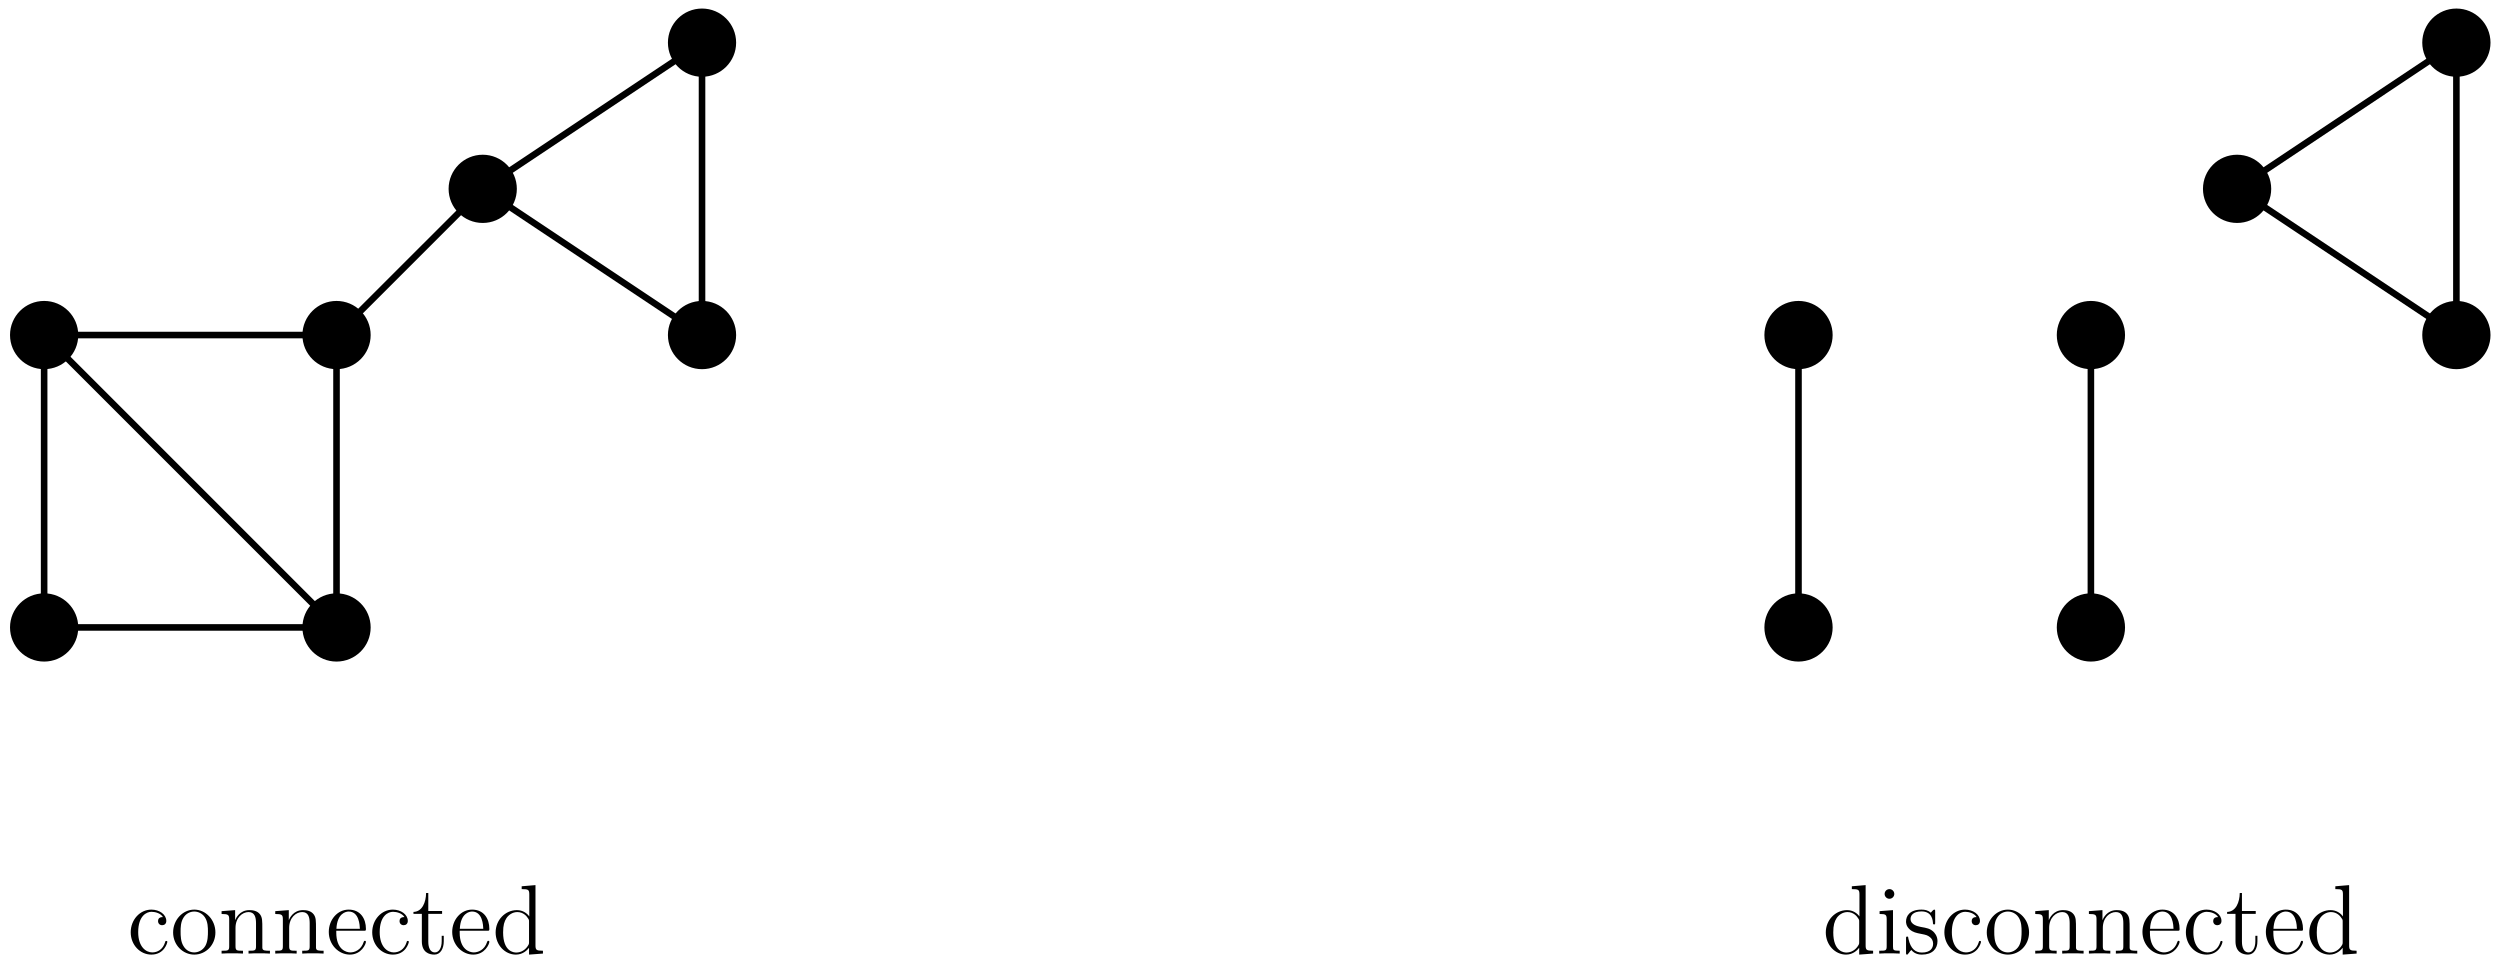
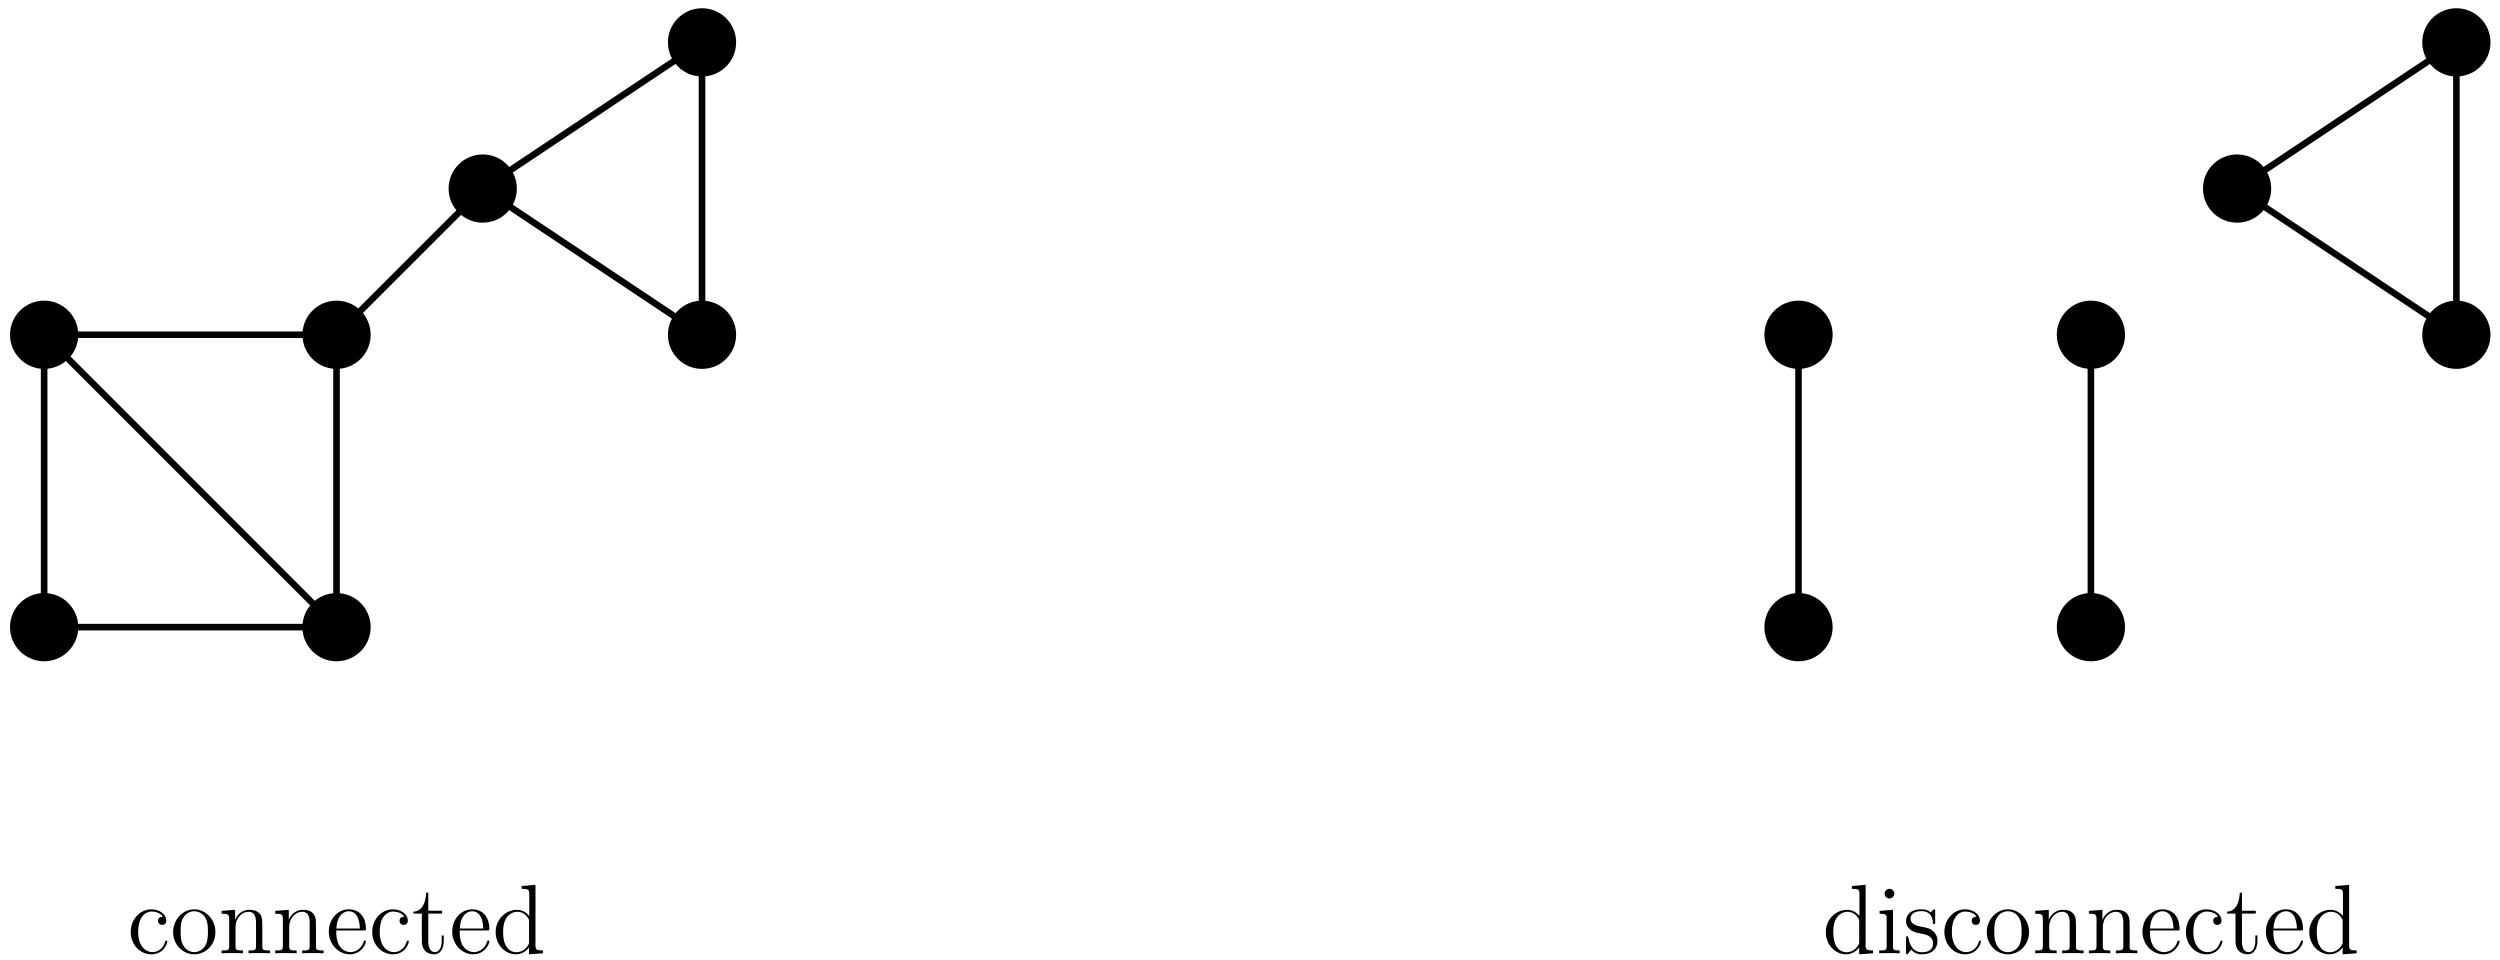
- <svg xmlns="http://www.w3.org/2000/svg" xmlns:xlink="http://www.w3.org/1999/xlink" width="302.96pt" height="116.171pt" viewBox="0 0 302.96 116.171" version="1.1">
+ <svg xmlns="http://www.w3.org/2000/svg" xmlns:xlink="http://www.w3.org/1999/xlink" width="302.96" height="116.24" viewBox="0 0 302.96 116.24">
  <defs>
    <g>
-       <symbol overflow="visible" id="glyph0-0">
-         <path style="stroke:none;" d="" />
-       </symbol>
-       <symbol overflow="visible" id="glyph0-1">
-         <path style="stroke:none;" d="M 4.859 -1.422 C 4.859 -1.531 4.766 -1.531 4.734 -1.531 C 4.625 -1.531 4.609 -1.5 4.578 -1.344 C 4.312 -0.5 3.672 -0.141 3.031 -0.141 C 2.297 -0.141 1.328 -0.781 1.328 -2.594 C 1.328 -4.578 2.344 -5.062 2.938 -5.062 C 3.391 -5.062 4.047 -4.891 4.328 -4.422 C 4.188 -4.422 3.734 -4.422 3.734 -3.938 C 3.734 -3.641 3.938 -3.438 4.234 -3.438 C 4.5 -3.438 4.734 -3.609 4.734 -3.953 C 4.734 -4.75 3.891 -5.328 2.922 -5.328 C 1.531 -5.328 0.422 -4.094 0.422 -2.578 C 0.422 -1.047 1.562 0.125 2.922 0.125 C 4.5 0.125 4.859 -1.312 4.859 -1.422 Z M 4.859 -1.422 " />
-       </symbol>
-       <symbol overflow="visible" id="glyph0-2">
-         <path style="stroke:none;" d="M 5.484 -2.562 C 5.484 -4.094 4.312 -5.328 2.922 -5.328 C 1.5 -5.328 0.359 -4.062 0.359 -2.562 C 0.359 -1.031 1.547 0.125 2.922 0.125 C 4.328 0.125 5.484 -1.047 5.484 -2.562 Z M 4.578 -2.672 C 4.578 -2.25 4.578 -1.5 4.266 -0.938 C 3.938 -0.375 3.375 -0.141 2.922 -0.141 C 2.484 -0.141 1.953 -0.328 1.609 -0.922 C 1.281 -1.453 1.266 -2.156 1.266 -2.672 C 1.266 -3.125 1.266 -3.844 1.641 -4.391 C 1.969 -4.906 2.5 -5.094 2.922 -5.094 C 3.375 -5.094 3.891 -4.875 4.203 -4.406 C 4.578 -3.859 4.578 -3.109 4.578 -2.672 Z M 4.578 -2.672 " />
-       </symbol>
-       <symbol overflow="visible" id="glyph0-3">
-         <path style="stroke:none;" d="M 6.234 0 L 6.234 -0.344 C 5.625 -0.344 5.328 -0.344 5.312 -0.703 L 5.312 -2.906 C 5.312 -4.016 5.312 -4.344 5.047 -4.734 C 4.703 -5.203 4.141 -5.266 3.734 -5.266 C 2.562 -5.266 2.109 -4.281 2.016 -4.047 L 2.016 -5.266 L 0.375 -5.141 L 0.375 -4.797 C 1.188 -4.797 1.297 -4.703 1.297 -4.125 L 1.297 -0.891 C 1.297 -0.344 1.156 -0.344 0.375 -0.344 L 0.375 0 C 0.688 -0.031 1.344 -0.031 1.672 -0.031 C 2.016 -0.031 2.672 -0.031 2.969 0 L 2.969 -0.344 C 2.219 -0.344 2.062 -0.344 2.062 -0.891 L 2.062 -3.109 C 2.062 -4.359 2.891 -5.031 3.641 -5.031 C 4.375 -5.031 4.547 -4.422 4.547 -3.688 L 4.547 -0.891 C 4.547 -0.344 4.406 -0.344 3.641 -0.344 L 3.641 0 C 3.938 -0.031 4.594 -0.031 4.922 -0.031 C 5.266 -0.031 5.922 -0.031 6.234 0 Z M 6.234 0 " />
-       </symbol>
-       <symbol overflow="visible" id="glyph0-4">
-         <path style="stroke:none;" d="M 4.859 -1.422 C 4.859 -1.5 4.812 -1.547 4.734 -1.547 C 4.641 -1.547 4.609 -1.484 4.594 -1.422 C 4.281 -0.422 3.484 -0.141 2.969 -0.141 C 2.469 -0.141 1.266 -0.484 1.266 -2.547 L 1.266 -2.766 L 4.578 -2.766 C 4.844 -2.766 4.859 -2.766 4.859 -3 C 4.859 -4.203 4.219 -5.328 2.766 -5.328 C 1.406 -5.328 0.359 -4.094 0.359 -2.625 C 0.359 -1.047 1.578 0.125 2.906 0.125 C 4.328 0.125 4.859 -1.172 4.859 -1.422 Z M 4.125 -3 L 1.281 -3 C 1.375 -4.875 2.422 -5.094 2.766 -5.094 C 4.047 -5.094 4.109 -3.406 4.125 -3 Z M 4.125 -3 " />
-       </symbol>
-       <symbol overflow="visible" id="glyph0-5">
-         <path style="stroke:none;" d="M 3.891 -1.484 L 3.891 -2.156 L 3.641 -2.156 L 3.641 -1.5 C 3.641 -0.641 3.281 -0.141 2.828 -0.141 C 2.016 -0.141 2.016 -1.25 2.016 -1.453 L 2.016 -4.812 L 3.688 -4.812 L 3.688 -5.156 L 2.016 -5.156 L 2.016 -7.344 L 1.75 -7.344 C 1.734 -6.234 1.297 -5.078 0.219 -5.047 L 0.219 -4.812 L 1.234 -4.812 L 1.234 -1.484 C 1.234 -0.156 2.109 0.125 2.75 0.125 C 3.5 0.125 3.891 -0.625 3.891 -1.484 Z M 3.891 -1.484 " />
-       </symbol>
-       <symbol overflow="visible" id="glyph0-6">
-         <path style="stroke:none;" d="M 6.156 0 L 6.156 -0.344 C 5.344 -0.344 5.25 -0.438 5.25 -1.016 L 5.25 -8.297 L 3.578 -8.156 L 3.578 -7.812 C 4.406 -7.812 4.5 -7.734 4.5 -7.141 L 4.5 -4.5 C 4.25 -4.859 3.734 -5.266 3 -5.266 C 1.609 -5.266 0.422 -4.094 0.422 -2.562 C 0.422 -1.047 1.547 0.125 2.875 0.125 C 3.781 0.125 4.297 -0.484 4.469 -0.703 L 4.469 0.125 Z M 4.469 -1.406 C 4.469 -1.188 4.469 -1.141 4.297 -0.891 C 4.016 -0.469 3.531 -0.125 2.922 -0.125 C 2.625 -0.125 1.328 -0.234 1.328 -2.562 C 1.328 -3.422 1.469 -3.891 1.734 -4.297 C 1.969 -4.656 2.453 -5.031 3.047 -5.031 C 3.797 -5.031 4.203 -4.5 4.328 -4.297 C 4.469 -4.094 4.469 -4.078 4.469 -3.859 Z M 4.469 -1.406 " />
-       </symbol>
-       <symbol overflow="visible" id="glyph0-7">
-         <path style="stroke:none;" d="M 2.875 0 L 2.875 -0.344 C 2.109 -0.344 2.062 -0.406 2.062 -0.875 L 2.062 -5.266 L 0.438 -5.141 L 0.438 -4.797 C 1.188 -4.797 1.297 -4.719 1.297 -4.141 L 1.297 -0.891 C 1.297 -0.344 1.172 -0.344 0.391 -0.344 L 0.391 0 C 0.734 -0.031 1.297 -0.031 1.656 -0.031 C 1.781 -0.031 2.469 -0.031 2.875 0 Z M 2.219 -7.219 C 2.219 -7.578 1.922 -7.812 1.641 -7.812 C 1.297 -7.812 1.047 -7.547 1.047 -7.219 C 1.047 -6.906 1.312 -6.641 1.625 -6.641 C 1.984 -6.641 2.219 -6.938 2.219 -7.219 Z M 2.219 -7.219 " />
-       </symbol>
-       <symbol overflow="visible" id="glyph0-8">
-         <path style="stroke:none;" d="M 4.203 -1.516 C 4.203 -2.156 3.812 -2.547 3.703 -2.656 C 3.281 -3.031 2.953 -3.094 2.156 -3.234 C 1.812 -3.312 0.938 -3.484 0.938 -4.203 C 0.938 -4.562 1.188 -5.109 2.266 -5.109 C 3.562 -5.109 3.641 -4 3.656 -3.641 C 3.672 -3.531 3.75 -3.531 3.797 -3.531 C 3.922 -3.531 3.922 -3.594 3.922 -3.812 L 3.922 -5.062 C 3.922 -5.266 3.922 -5.328 3.797 -5.328 C 3.703 -5.328 3.484 -5.062 3.391 -4.953 C 3.031 -5.266 2.656 -5.328 2.266 -5.328 C 0.828 -5.328 0.391 -4.547 0.391 -3.891 C 0.391 -3.75 0.391 -3.328 0.844 -2.922 C 1.234 -2.578 1.641 -2.5 2.188 -2.391 C 2.844 -2.266 3 -2.219 3.297 -1.984 C 3.516 -1.812 3.672 -1.547 3.672 -1.203 C 3.672 -0.688 3.375 -0.125 2.312 -0.125 C 1.531 -0.125 0.953 -0.578 0.688 -1.766 C 0.641 -1.984 0.641 -2.016 0.641 -2.016 C 0.609 -2.062 0.562 -2.062 0.531 -2.062 C 0.391 -2.062 0.391 -2 0.391 -1.781 L 0.391 -0.156 C 0.391 0.062 0.391 0.125 0.516 0.125 C 0.578 0.125 0.578 0.109 0.781 -0.141 C 0.844 -0.234 0.844 -0.25 1.031 -0.438 C 1.484 0.125 2.125 0.125 2.328 0.125 C 3.578 0.125 4.203 -0.578 4.203 -1.516 Z M 4.203 -1.516 " />
-       </symbol>
+       <g id="glyph-0-0">
+         <path d="M 4.859 -1.422 C 4.859 -1.531 4.766 -1.531 4.734 -1.531 C 4.625 -1.531 4.609 -1.5 4.578 -1.344 C 4.312 -0.5 3.672 -0.141 3.031 -0.141 C 2.297 -0.141 1.328 -0.781 1.328 -2.594 C 1.328 -4.578 2.344 -5.062 2.938 -5.062 C 3.391 -5.062 4.047 -4.891 4.328 -4.422 C 4.188 -4.422 3.734 -4.422 3.734 -3.938 C 3.734 -3.641 3.938 -3.438 4.234 -3.438 C 4.5 -3.438 4.734 -3.609 4.734 -3.953 C 4.734 -4.75 3.891 -5.328 2.922 -5.328 C 1.531 -5.328 0.422 -4.094 0.422 -2.578 C 0.422 -1.047 1.562 0.125 2.922 0.125 C 4.5 0.125 4.859 -1.312 4.859 -1.422 Z M 4.859 -1.422 " />
+       </g>
+       <g id="glyph-0-1">
+         <path d="M 5.484 -2.562 C 5.484 -4.094 4.312 -5.328 2.922 -5.328 C 1.5 -5.328 0.359 -4.062 0.359 -2.562 C 0.359 -1.031 1.547 0.125 2.922 0.125 C 4.328 0.125 5.484 -1.047 5.484 -2.562 Z M 4.578 -2.672 C 4.578 -2.25 4.578 -1.5 4.266 -0.938 C 3.938 -0.375 3.375 -0.141 2.922 -0.141 C 2.484 -0.141 1.953 -0.328 1.609 -0.922 C 1.281 -1.453 1.266 -2.156 1.266 -2.672 C 1.266 -3.125 1.266 -3.844 1.641 -4.391 C 1.969 -4.906 2.5 -5.094 2.922 -5.094 C 3.375 -5.094 3.891 -4.875 4.203 -4.406 C 4.578 -3.859 4.578 -3.109 4.578 -2.672 Z M 4.578 -2.672 " />
+       </g>
+       <g id="glyph-0-2">
+         <path d="M 6.234 0 L 6.234 -0.344 C 5.625 -0.344 5.328 -0.344 5.312 -0.703 L 5.312 -2.906 C 5.312 -4.016 5.312 -4.344 5.047 -4.734 C 4.703 -5.203 4.141 -5.266 3.734 -5.266 C 2.562 -5.266 2.109 -4.281 2.016 -4.047 L 2.016 -5.266 L 0.375 -5.141 L 0.375 -4.797 C 1.188 -4.797 1.297 -4.703 1.297 -4.125 L 1.297 -0.891 C 1.297 -0.344 1.156 -0.344 0.375 -0.344 L 0.375 0 C 0.688 -0.031 1.344 -0.031 1.672 -0.031 C 2.016 -0.031 2.672 -0.031 2.969 0 L 2.969 -0.344 C 2.219 -0.344 2.062 -0.344 2.062 -0.891 L 2.062 -3.109 C 2.062 -4.359 2.891 -5.031 3.641 -5.031 C 4.375 -5.031 4.547 -4.422 4.547 -3.688 L 4.547 -0.891 C 4.547 -0.344 4.406 -0.344 3.641 -0.344 L 3.641 0 C 3.938 -0.031 4.594 -0.031 4.922 -0.031 C 5.266 -0.031 5.922 -0.031 6.234 0 Z M 6.234 0 " />
+       </g>
+       <g id="glyph-0-3">
+         <path d="M 4.859 -1.422 C 4.859 -1.5 4.812 -1.547 4.734 -1.547 C 4.641 -1.547 4.609 -1.484 4.594 -1.422 C 4.281 -0.422 3.484 -0.141 2.969 -0.141 C 2.469 -0.141 1.266 -0.484 1.266 -2.547 L 1.266 -2.766 L 4.578 -2.766 C 4.844 -2.766 4.859 -2.766 4.859 -3 C 4.859 -4.203 4.219 -5.328 2.766 -5.328 C 1.406 -5.328 0.359 -4.094 0.359 -2.625 C 0.359 -1.047 1.578 0.125 2.906 0.125 C 4.328 0.125 4.859 -1.172 4.859 -1.422 Z M 4.125 -3 L 1.281 -3 C 1.375 -4.875 2.422 -5.094 2.766 -5.094 C 4.047 -5.094 4.109 -3.406 4.125 -3 Z M 4.125 -3 " />
+       </g>
+       <g id="glyph-0-4">
+         <path d="M 3.891 -1.484 L 3.891 -2.156 L 3.641 -2.156 L 3.641 -1.5 C 3.641 -0.641 3.281 -0.141 2.828 -0.141 C 2.016 -0.141 2.016 -1.25 2.016 -1.453 L 2.016 -4.812 L 3.688 -4.812 L 3.688 -5.156 L 2.016 -5.156 L 2.016 -7.344 L 1.75 -7.344 C 1.734 -6.234 1.297 -5.078 0.219 -5.047 L 0.219 -4.812 L 1.234 -4.812 L 1.234 -1.484 C 1.234 -0.156 2.109 0.125 2.75 0.125 C 3.5 0.125 3.891 -0.625 3.891 -1.484 Z M 3.891 -1.484 " />
+       </g>
+       <g id="glyph-0-5">
+         <path d="M 6.156 0 L 6.156 -0.344 C 5.344 -0.344 5.25 -0.438 5.25 -1.016 L 5.25 -8.297 L 3.578 -8.156 L 3.578 -7.812 C 4.406 -7.812 4.5 -7.734 4.5 -7.141 L 4.5 -4.5 C 4.25 -4.859 3.734 -5.266 3 -5.266 C 1.609 -5.266 0.422 -4.094 0.422 -2.562 C 0.422 -1.047 1.547 0.125 2.875 0.125 C 3.781 0.125 4.297 -0.484 4.469 -0.703 L 4.469 0.125 Z M 4.469 -1.406 C 4.469 -1.188 4.469 -1.141 4.297 -0.891 C 4.016 -0.469 3.531 -0.125 2.922 -0.125 C 2.625 -0.125 1.328 -0.234 1.328 -2.562 C 1.328 -3.422 1.469 -3.891 1.734 -4.297 C 1.969 -4.656 2.453 -5.031 3.047 -5.031 C 3.797 -5.031 4.203 -4.5 4.328 -4.297 C 4.469 -4.094 4.469 -4.078 4.469 -3.859 Z M 4.469 -1.406 " />
+       </g>
+       <g id="glyph-0-6">
+         <path d="M 2.875 0 L 2.875 -0.344 C 2.109 -0.344 2.062 -0.406 2.062 -0.875 L 2.062 -5.266 L 0.438 -5.141 L 0.438 -4.797 C 1.188 -4.797 1.297 -4.719 1.297 -4.141 L 1.297 -0.891 C 1.297 -0.344 1.172 -0.344 0.391 -0.344 L 0.391 0 C 0.734 -0.031 1.297 -0.031 1.656 -0.031 C 1.781 -0.031 2.469 -0.031 2.875 0 Z M 2.219 -7.219 C 2.219 -7.578 1.922 -7.812 1.641 -7.812 C 1.297 -7.812 1.047 -7.547 1.047 -7.219 C 1.047 -6.906 1.312 -6.641 1.625 -6.641 C 1.984 -6.641 2.219 -6.938 2.219 -7.219 Z M 2.219 -7.219 " />
+       </g>
+       <g id="glyph-0-7">
+         <path d="M 4.203 -1.516 C 4.203 -2.156 3.812 -2.547 3.703 -2.656 C 3.281 -3.031 2.953 -3.094 2.156 -3.234 C 1.812 -3.312 0.938 -3.484 0.938 -4.203 C 0.938 -4.562 1.188 -5.109 2.266 -5.109 C 3.562 -5.109 3.641 -4 3.656 -3.641 C 3.672 -3.531 3.75 -3.531 3.797 -3.531 C 3.922 -3.531 3.922 -3.594 3.922 -3.812 L 3.922 -5.062 C 3.922 -5.266 3.922 -5.328 3.797 -5.328 C 3.703 -5.328 3.484 -5.062 3.391 -4.953 C 3.031 -5.266 2.656 -5.328 2.266 -5.328 C 0.828 -5.328 0.391 -4.547 0.391 -3.891 C 0.391 -3.75 0.391 -3.328 0.844 -2.922 C 1.234 -2.578 1.641 -2.5 2.188 -2.391 C 2.844 -2.266 3 -2.219 3.297 -1.984 C 3.516 -1.812 3.672 -1.547 3.672 -1.203 C 3.672 -0.688 3.375 -0.125 2.312 -0.125 C 1.531 -0.125 0.953 -0.578 0.688 -1.766 C 0.641 -1.984 0.641 -2.016 0.641 -2.016 C 0.609 -2.062 0.562 -2.062 0.531 -2.062 C 0.391 -2.062 0.391 -2 0.391 -1.781 L 0.391 -0.156 C 0.391 0.062 0.391 0.125 0.516 0.125 C 0.578 0.125 0.578 0.109 0.781 -0.141 C 0.844 -0.234 0.844 -0.25 1.031 -0.438 C 1.484 0.125 2.125 0.125 2.328 0.125 C 3.578 0.125 4.203 -0.578 4.203 -1.516 Z M 4.203 -1.516 " />
+       </g>
    </g>
-     <clipPath id="clip1">
-       <path d="M 259 0 L 302.961 0 L 302.961 52 L 259 52 Z M 259 0 " />
+     <clipPath id="clip-0">
+       <path clip-rule="nonzero" d="M 259 0 L 302.961 0 L 302.961 52 L 259 52 Z M 259 0 " />
    </clipPath>
-     <clipPath id="clip2">
-       <path d="M 282 0 L 302.961 0 L 302.961 21 L 282 21 Z M 282 0 " />
+     <clipPath id="clip-1">
+       <path clip-rule="nonzero" d="M 282 0 L 302.961 0 L 302.961 21 L 282 21 Z M 282 0 " />
    </clipPath>
-     <clipPath id="clip3">
-       <path d="M 282 25 L 302.961 25 L 302.961 56 L 282 56 Z M 282 25 " />
+     <clipPath id="clip-2">
+       <path clip-rule="nonzero" d="M 282 25 L 302.961 25 L 302.961 56 L 282 56 Z M 282 25 " />
    </clipPath>
  </defs>
-   <g id="surface1">
-     <path style="fill:none;stroke-width:0.797;stroke-linecap:butt;stroke-linejoin:miter;stroke:rgb(0%,0%,0%);stroke-opacity:1;stroke-miterlimit:10;" d="M -0.001 0.001 L 35.432 0.001 L 35.432 35.434 L -0.001 35.434 L -0.001 0.001 " transform="matrix(1,0,0,-1,5.349,76.03589)" />
-     <path style="fill:none;stroke-width:0.797;stroke-linecap:butt;stroke-linejoin:miter;stroke:rgb(0%,0%,0%);stroke-opacity:1;stroke-miterlimit:10;" d="M -0.001 35.434 L 35.432 0.001 " transform="matrix(1,0,0,-1,5.349,76.03589)" />
-     <path style="fill:none;stroke-width:0.797;stroke-linecap:butt;stroke-linejoin:miter;stroke:rgb(0%,0%,0%);stroke-opacity:1;stroke-miterlimit:10;" d="M 35.432 35.434 L 53.151 53.149 " transform="matrix(1,0,0,-1,5.349,76.03589)" />
-     <path style="fill:none;stroke-width:0.797;stroke-linecap:butt;stroke-linejoin:miter;stroke:rgb(0%,0%,0%);stroke-opacity:1;stroke-miterlimit:10;" d="M 53.151 53.149 L 79.725 70.868 L 79.725 35.434 L 53.151 53.149 " transform="matrix(1,0,0,-1,5.349,76.03589)" />
-     <path style="fill-rule:nonzero;fill:rgb(0%,0%,0%);fill-opacity:1;stroke-width:0.797;stroke-linecap:butt;stroke-linejoin:miter;stroke:rgb(0%,0%,0%);stroke-opacity:1;stroke-miterlimit:10;" d="M 3.737 0.001 C 3.737 2.063 2.065 3.735 -0.001 3.735 C -2.064 3.735 -3.736 2.063 -3.736 0.001 C -3.736 -2.062 -2.064 -3.738 -0.001 -3.738 C 2.065 -3.738 3.737 -2.062 3.737 0.001 Z M 3.737 0.001 " transform="matrix(1,0,0,-1,5.349,76.03589)" />
-     <path style="fill-rule:nonzero;fill:rgb(0%,0%,0%);fill-opacity:1;stroke-width:0.797;stroke-linecap:butt;stroke-linejoin:miter;stroke:rgb(0%,0%,0%);stroke-opacity:1;stroke-miterlimit:10;" d="M 39.171 0.001 C 39.171 2.063 37.499 3.735 35.432 3.735 C 33.37 3.735 31.698 2.063 31.698 0.001 C 31.698 -2.062 33.37 -3.738 35.432 -3.738 C 37.499 -3.738 39.171 -2.062 39.171 0.001 Z M 39.171 0.001 " transform="matrix(1,0,0,-1,5.349,76.03589)" />
-     <path style="fill-rule:nonzero;fill:rgb(0%,0%,0%);fill-opacity:1;stroke-width:0.797;stroke-linecap:butt;stroke-linejoin:miter;stroke:rgb(0%,0%,0%);stroke-opacity:1;stroke-miterlimit:10;" d="M 3.737 35.434 C 3.737 37.497 2.065 39.169 -0.001 39.169 C -2.064 39.169 -3.736 37.497 -3.736 35.434 C -3.736 33.372 -2.064 31.696 -0.001 31.696 C 2.065 31.696 3.737 33.372 3.737 35.434 Z M 3.737 35.434 " transform="matrix(1,0,0,-1,5.349,76.03589)" />
-     <path style="fill-rule:nonzero;fill:rgb(0%,0%,0%);fill-opacity:1;stroke-width:0.797;stroke-linecap:butt;stroke-linejoin:miter;stroke:rgb(0%,0%,0%);stroke-opacity:1;stroke-miterlimit:10;" d="M 39.171 35.434 C 39.171 37.497 37.499 39.169 35.432 39.169 C 33.37 39.169 31.698 37.497 31.698 35.434 C 31.698 33.372 33.37 31.696 35.432 31.696 C 37.499 31.696 39.171 33.372 39.171 35.434 Z M 39.171 35.434 " transform="matrix(1,0,0,-1,5.349,76.03589)" />
-     <path style="fill-rule:nonzero;fill:rgb(0%,0%,0%);fill-opacity:1;stroke-width:0.797;stroke-linecap:butt;stroke-linejoin:miter;stroke:rgb(0%,0%,0%);stroke-opacity:1;stroke-miterlimit:10;" d="M 56.885 53.149 C 56.885 55.212 55.214 56.887 53.151 56.887 C 51.089 56.887 49.413 55.212 49.413 53.149 C 49.413 51.087 51.089 49.415 53.151 49.415 C 55.214 49.415 56.885 51.087 56.885 53.149 Z M 56.885 53.149 " transform="matrix(1,0,0,-1,5.349,76.03589)" />
-     <path style="fill-rule:nonzero;fill:rgb(0%,0%,0%);fill-opacity:1;stroke-width:0.797;stroke-linecap:butt;stroke-linejoin:miter;stroke:rgb(0%,0%,0%);stroke-opacity:1;stroke-miterlimit:10;" d="M 83.46 70.868 C 83.46 72.93 81.788 74.602 79.725 74.602 C 77.663 74.602 75.991 72.93 75.991 70.868 C 75.991 68.805 77.663 67.13 79.725 67.13 C 81.788 67.13 83.46 68.805 83.46 70.868 Z M 83.46 70.868 " transform="matrix(1,0,0,-1,5.349,76.03589)" />
-     <path style="fill-rule:nonzero;fill:rgb(0%,0%,0%);fill-opacity:1;stroke-width:0.797;stroke-linecap:butt;stroke-linejoin:miter;stroke:rgb(0%,0%,0%);stroke-opacity:1;stroke-miterlimit:10;" d="M 83.46 35.434 C 83.46 37.497 81.788 39.169 79.725 39.169 C 77.663 39.169 75.991 37.497 75.991 35.434 C 75.991 33.372 77.663 31.696 79.725 31.696 C 81.788 31.696 83.46 33.372 83.46 35.434 Z M 83.46 35.434 " transform="matrix(1,0,0,-1,5.349,76.03589)" />
-     <g style="fill:rgb(0%,0%,0%);fill-opacity:1;">
-       <use xlink:href="#glyph0-1" x="15.419" y="115.558" />
-       <use xlink:href="#glyph0-2" x="20.62" y="115.558" />
-       <use xlink:href="#glyph0-3" x="26.478" y="115.558" />
-       <use xlink:href="#glyph0-3" x="32.981" y="115.558" />
-       <use xlink:href="#glyph0-4" x="39.485" y="115.558" />
-       <use xlink:href="#glyph0-1" x="44.685" y="115.558" />
-       <use xlink:href="#glyph0-5" x="49.886" y="115.558" />
-       <use xlink:href="#glyph0-4" x="54.441" y="115.558" />
-       <use xlink:href="#glyph0-6" x="59.641" y="115.558" />
-     </g>
-     <path style="fill:none;stroke-width:0.797;stroke-linecap:butt;stroke-linejoin:miter;stroke:rgb(0%,0%,0%);stroke-opacity:1;stroke-miterlimit:10;" d="M 248.034 0.001 L 248.034 35.434 " transform="matrix(1,0,0,-1,5.349,76.03589)" />
-     <path style="fill:none;stroke-width:0.797;stroke-linecap:butt;stroke-linejoin:miter;stroke:rgb(0%,0%,0%);stroke-opacity:1;stroke-miterlimit:10;" d="M 212.6 0.001 L 212.6 35.434 " transform="matrix(1,0,0,-1,5.349,76.03589)" />
-     <g clip-path="url(#clip1)" clip-rule="nonzero">
-       <path style="fill:none;stroke-width:0.797;stroke-linecap:butt;stroke-linejoin:miter;stroke:rgb(0%,0%,0%);stroke-opacity:1;stroke-miterlimit:10;" d="M 265.753 53.149 L 292.327 70.868 L 292.327 35.434 L 265.753 53.149 " transform="matrix(1,0,0,-1,5.349,76.03589)" />
-     </g>
-     <path style="fill-rule:nonzero;fill:rgb(0%,0%,0%);fill-opacity:1;stroke-width:0.797;stroke-linecap:butt;stroke-linejoin:miter;stroke:rgb(0%,0%,0%);stroke-opacity:1;stroke-miterlimit:10;" d="M 216.339 0.001 C 216.339 2.063 214.663 3.735 212.6 3.735 C 210.538 3.735 208.866 2.063 208.866 0.001 C 208.866 -2.062 210.538 -3.738 212.6 -3.738 C 214.663 -3.738 216.339 -2.062 216.339 0.001 Z M 216.339 0.001 " transform="matrix(1,0,0,-1,5.349,76.03589)" />
-     <path style="fill-rule:nonzero;fill:rgb(0%,0%,0%);fill-opacity:1;stroke-width:0.797;stroke-linecap:butt;stroke-linejoin:miter;stroke:rgb(0%,0%,0%);stroke-opacity:1;stroke-miterlimit:10;" d="M 251.772 0.001 C 251.772 2.063 250.096 3.735 248.034 3.735 C 245.971 3.735 244.299 2.063 244.299 0.001 C 244.299 -2.062 245.971 -3.738 248.034 -3.738 C 250.096 -3.738 251.772 -2.062 251.772 0.001 Z M 251.772 0.001 " transform="matrix(1,0,0,-1,5.349,76.03589)" />
-     <path style="fill-rule:nonzero;fill:rgb(0%,0%,0%);fill-opacity:1;stroke-width:0.797;stroke-linecap:butt;stroke-linejoin:miter;stroke:rgb(0%,0%,0%);stroke-opacity:1;stroke-miterlimit:10;" d="M 216.339 35.434 C 216.339 37.497 214.663 39.169 212.6 39.169 C 210.538 39.169 208.866 37.497 208.866 35.434 C 208.866 33.372 210.538 31.696 212.6 31.696 C 214.663 31.696 216.339 33.372 216.339 35.434 Z M 216.339 35.434 " transform="matrix(1,0,0,-1,5.349,76.03589)" />
-     <path style="fill-rule:nonzero;fill:rgb(0%,0%,0%);fill-opacity:1;stroke-width:0.797;stroke-linecap:butt;stroke-linejoin:miter;stroke:rgb(0%,0%,0%);stroke-opacity:1;stroke-miterlimit:10;" d="M 251.772 35.434 C 251.772 37.497 250.096 39.169 248.034 39.169 C 245.971 39.169 244.299 37.497 244.299 35.434 C 244.299 33.372 245.971 31.696 248.034 31.696 C 250.096 31.696 251.772 33.372 251.772 35.434 Z M 251.772 35.434 " transform="matrix(1,0,0,-1,5.349,76.03589)" />
-     <path style="fill-rule:nonzero;fill:rgb(0%,0%,0%);fill-opacity:1;stroke-width:0.797;stroke-linecap:butt;stroke-linejoin:miter;stroke:rgb(0%,0%,0%);stroke-opacity:1;stroke-miterlimit:10;" d="M 269.487 53.149 C 269.487 55.212 267.815 56.887 265.753 56.887 C 263.686 56.887 262.014 55.212 262.014 53.149 C 262.014 51.087 263.686 49.415 265.753 49.415 C 267.815 49.415 269.487 51.087 269.487 53.149 Z M 269.487 53.149 " transform="matrix(1,0,0,-1,5.349,76.03589)" />
-     <path style=" stroke:none;fill-rule:nonzero;fill:rgb(0%,0%,0%);fill-opacity:1;" d="M 301.41 5.168 C 301.41 3.105 299.738 1.434 297.676 1.434 C 295.613 1.434 293.938 3.105 293.938 5.168 C 293.938 7.23 295.613 8.906 297.676 8.906 C 299.738 8.906 301.41 7.23 301.41 5.168 Z M 301.41 5.168 " />
-     <g clip-path="url(#clip2)" clip-rule="nonzero">
-       <path style="fill:none;stroke-width:0.797;stroke-linecap:butt;stroke-linejoin:miter;stroke:rgb(0%,0%,0%);stroke-opacity:1;stroke-miterlimit:10;" d="M 296.061 70.868 C 296.061 72.93 294.389 74.602 292.327 74.602 C 290.264 74.602 288.589 72.93 288.589 70.868 C 288.589 68.805 290.264 67.13 292.327 67.13 C 294.389 67.13 296.061 68.805 296.061 70.868 Z M 296.061 70.868 " transform="matrix(1,0,0,-1,5.349,76.03589)" />
-     </g>
-     <path style=" stroke:none;fill-rule:nonzero;fill:rgb(0%,0%,0%);fill-opacity:1;" d="M 301.41 40.602 C 301.41 38.539 299.738 36.867 297.676 36.867 C 295.613 36.867 293.938 38.539 293.938 40.602 C 293.938 42.664 295.613 44.34 297.676 44.34 C 299.738 44.34 301.41 42.664 301.41 40.602 Z M 301.41 40.602 " />
-     <g clip-path="url(#clip3)" clip-rule="nonzero">
-       <path style="fill:none;stroke-width:0.797;stroke-linecap:butt;stroke-linejoin:miter;stroke:rgb(0%,0%,0%);stroke-opacity:1;stroke-miterlimit:10;" d="M 296.061 35.434 C 296.061 37.497 294.389 39.169 292.327 39.169 C 290.264 39.169 288.589 37.497 288.589 35.434 C 288.589 33.372 290.264 31.696 292.327 31.696 C 294.389 31.696 296.061 33.372 296.061 35.434 Z M 296.061 35.434 " transform="matrix(1,0,0,-1,5.349,76.03589)" />
-     </g>
-     <g style="fill:rgb(0%,0%,0%);fill-opacity:1;">
-       <use xlink:href="#glyph0-6" x="220.835" y="115.558" />
-       <use xlink:href="#glyph0-7" x="227.339" y="115.558" />
-       <use xlink:href="#glyph0-8" x="230.59" y="115.558" />
-       <use xlink:href="#glyph0-1" x="235.205" y="115.558" />
-       <use xlink:href="#glyph0-2" x="240.406" y="115.558" />
-       <use xlink:href="#glyph0-3" x="246.264" y="115.558" />
-       <use xlink:href="#glyph0-3" x="252.767" y="115.558" />
-       <use xlink:href="#glyph0-4" x="259.271" y="115.558" />
-       <use xlink:href="#glyph0-1" x="264.471" y="115.558" />
-       <use xlink:href="#glyph0-5" x="269.672" y="115.558" />
-       <use xlink:href="#glyph0-4" x="274.227" y="115.558" />
-       <use xlink:href="#glyph0-6" x="279.427" y="115.558" />
-     </g>
+   <path fill="none" stroke-width="0.797" stroke-linecap="butt" stroke-linejoin="miter" stroke="rgb(0%, 0%, 0%)" stroke-opacity="1" stroke-miterlimit="10" d="M -0.001 0.001 L 35.432 0.001 L 35.432 35.435 L -0.001 35.435 L -0.001 0.001 " transform="matrix(1, 0, 0, -1, 5.349, 76.001)" />
+   <path fill="none" stroke-width="0.797" stroke-linecap="butt" stroke-linejoin="miter" stroke="rgb(0%, 0%, 0%)" stroke-opacity="1" stroke-miterlimit="10" d="M -0.001 35.435 L 35.432 0.001 " transform="matrix(1, 0, 0, -1, 5.349, 76.001)" />
+   <path fill="none" stroke-width="0.797" stroke-linecap="butt" stroke-linejoin="miter" stroke="rgb(0%, 0%, 0%)" stroke-opacity="1" stroke-miterlimit="10" d="M 35.432 35.435 L 53.151 53.149 " transform="matrix(1, 0, 0, -1, 5.349, 76.001)" />
+   <path fill="none" stroke-width="0.797" stroke-linecap="butt" stroke-linejoin="miter" stroke="rgb(0%, 0%, 0%)" stroke-opacity="1" stroke-miterlimit="10" d="M 53.151 53.149 L 79.725 70.868 L 79.725 35.435 L 53.151 53.149 " transform="matrix(1, 0, 0, -1, 5.349, 76.001)" />
+   <path fill-rule="nonzero" fill="rgb(0%, 0%, 0%)" fill-opacity="1" stroke-width="0.797" stroke-linecap="butt" stroke-linejoin="miter" stroke="rgb(0%, 0%, 0%)" stroke-opacity="1" stroke-miterlimit="10" d="M 3.737 0.001 C 3.737 2.063 2.065 3.735 -0.001 3.735 C -2.064 3.735 -3.736 2.063 -3.736 0.001 C -3.736 -2.062 -2.064 -3.737 -0.001 -3.737 C 2.065 -3.737 3.737 -2.062 3.737 0.001 Z M 3.737 0.001 " transform="matrix(1, 0, 0, -1, 5.349, 76.001)" />
+   <path fill-rule="nonzero" fill="rgb(0%, 0%, 0%)" fill-opacity="1" stroke-width="0.797" stroke-linecap="butt" stroke-linejoin="miter" stroke="rgb(0%, 0%, 0%)" stroke-opacity="1" stroke-miterlimit="10" d="M 39.171 0.001 C 39.171 2.063 37.499 3.735 35.432 3.735 C 33.37 3.735 31.698 2.063 31.698 0.001 C 31.698 -2.062 33.37 -3.737 35.432 -3.737 C 37.499 -3.737 39.171 -2.062 39.171 0.001 Z M 39.171 0.001 " transform="matrix(1, 0, 0, -1, 5.349, 76.001)" />
+   <path fill-rule="nonzero" fill="rgb(0%, 0%, 0%)" fill-opacity="1" stroke-width="0.797" stroke-linecap="butt" stroke-linejoin="miter" stroke="rgb(0%, 0%, 0%)" stroke-opacity="1" stroke-miterlimit="10" d="M 3.737 35.435 C 3.737 37.497 2.065 39.169 -0.001 39.169 C -2.064 39.169 -3.736 37.497 -3.736 35.435 C -3.736 33.368 -2.064 31.696 -0.001 31.696 C 2.065 31.696 3.737 33.368 3.737 35.435 Z M 3.737 35.435 " transform="matrix(1, 0, 0, -1, 5.349, 76.001)" />
+   <path fill-rule="nonzero" fill="rgb(0%, 0%, 0%)" fill-opacity="1" stroke-width="0.797" stroke-linecap="butt" stroke-linejoin="miter" stroke="rgb(0%, 0%, 0%)" stroke-opacity="1" stroke-miterlimit="10" d="M 39.171 35.435 C 39.171 37.497 37.499 39.169 35.432 39.169 C 33.37 39.169 31.698 37.497 31.698 35.435 C 31.698 33.368 33.37 31.696 35.432 31.696 C 37.499 31.696 39.171 33.368 39.171 35.435 Z M 39.171 35.435 " transform="matrix(1, 0, 0, -1, 5.349, 76.001)" />
+   <path fill-rule="nonzero" fill="rgb(0%, 0%, 0%)" fill-opacity="1" stroke-width="0.797" stroke-linecap="butt" stroke-linejoin="miter" stroke="rgb(0%, 0%, 0%)" stroke-opacity="1" stroke-miterlimit="10" d="M 56.885 53.149 C 56.885 55.212 55.214 56.888 53.151 56.888 C 51.089 56.888 49.413 55.212 49.413 53.149 C 49.413 51.087 51.089 49.415 53.151 49.415 C 55.214 49.415 56.885 51.087 56.885 53.149 Z M 56.885 53.149 " transform="matrix(1, 0, 0, -1, 5.349, 76.001)" />
+   <path fill-rule="nonzero" fill="rgb(0%, 0%, 0%)" fill-opacity="1" stroke-width="0.797" stroke-linecap="butt" stroke-linejoin="miter" stroke="rgb(0%, 0%, 0%)" stroke-opacity="1" stroke-miterlimit="10" d="M 83.46 70.868 C 83.46 72.931 81.788 74.603 79.725 74.603 C 77.663 74.603 75.991 72.931 75.991 70.868 C 75.991 68.802 77.663 67.13 79.725 67.13 C 81.788 67.13 83.46 68.802 83.46 70.868 Z M 83.46 70.868 " transform="matrix(1, 0, 0, -1, 5.349, 76.001)" />
+   <path fill-rule="nonzero" fill="rgb(0%, 0%, 0%)" fill-opacity="1" stroke-width="0.797" stroke-linecap="butt" stroke-linejoin="miter" stroke="rgb(0%, 0%, 0%)" stroke-opacity="1" stroke-miterlimit="10" d="M 83.46 35.435 C 83.46 37.497 81.788 39.169 79.725 39.169 C 77.663 39.169 75.991 37.497 75.991 35.435 C 75.991 33.368 77.663 31.696 79.725 31.696 C 81.788 31.696 83.46 33.368 83.46 35.435 Z M 83.46 35.435 " transform="matrix(1, 0, 0, -1, 5.349, 76.001)" />
+   <g fill="rgb(0%, 0%, 0%)" fill-opacity="1">
+     <use xlink:href="#glyph-0-0" x="15.419" y="115.523" />
+     <use xlink:href="#glyph-0-1" x="20.62" y="115.523" />
+     <use xlink:href="#glyph-0-2" x="26.478" y="115.523" />
+     <use xlink:href="#glyph-0-2" x="32.981" y="115.523" />
+     <use xlink:href="#glyph-0-3" x="39.485" y="115.523" />
+     <use xlink:href="#glyph-0-0" x="44.685" y="115.523" />
+     <use xlink:href="#glyph-0-4" x="49.886" y="115.523" />
+     <use xlink:href="#glyph-0-3" x="54.441" y="115.523" />
+     <use xlink:href="#glyph-0-5" x="59.641" y="115.523" />
+   </g>
+   <path fill="none" stroke-width="0.797" stroke-linecap="butt" stroke-linejoin="miter" stroke="rgb(0%, 0%, 0%)" stroke-opacity="1" stroke-miterlimit="10" d="M 248.034 0.001 L 248.034 35.435 " transform="matrix(1, 0, 0, -1, 5.349, 76.001)" />
+   <path fill="none" stroke-width="0.797" stroke-linecap="butt" stroke-linejoin="miter" stroke="rgb(0%, 0%, 0%)" stroke-opacity="1" stroke-miterlimit="10" d="M 212.6 0.001 L 212.6 35.435 " transform="matrix(1, 0, 0, -1, 5.349, 76.001)" />
+   <g clip-path="url(#clip-0)">
+     <path fill="none" stroke-width="0.797" stroke-linecap="butt" stroke-linejoin="miter" stroke="rgb(0%, 0%, 0%)" stroke-opacity="1" stroke-miterlimit="10" d="M 265.753 53.149 L 292.327 70.868 L 292.327 35.435 L 265.753 53.149 " transform="matrix(1, 0, 0, -1, 5.349, 76.001)" />
+   </g>
+   <path fill-rule="nonzero" fill="rgb(0%, 0%, 0%)" fill-opacity="1" stroke-width="0.797" stroke-linecap="butt" stroke-linejoin="miter" stroke="rgb(0%, 0%, 0%)" stroke-opacity="1" stroke-miterlimit="10" d="M 216.339 0.001 C 216.339 2.063 214.663 3.735 212.6 3.735 C 210.538 3.735 208.866 2.063 208.866 0.001 C 208.866 -2.062 210.538 -3.737 212.6 -3.737 C 214.663 -3.737 216.339 -2.062 216.339 0.001 Z M 216.339 0.001 " transform="matrix(1, 0, 0, -1, 5.349, 76.001)" />
+   <path fill-rule="nonzero" fill="rgb(0%, 0%, 0%)" fill-opacity="1" stroke-width="0.797" stroke-linecap="butt" stroke-linejoin="miter" stroke="rgb(0%, 0%, 0%)" stroke-opacity="1" stroke-miterlimit="10" d="M 251.772 0.001 C 251.772 2.063 250.096 3.735 248.034 3.735 C 245.971 3.735 244.299 2.063 244.299 0.001 C 244.299 -2.062 245.971 -3.737 248.034 -3.737 C 250.096 -3.737 251.772 -2.062 251.772 0.001 Z M 251.772 0.001 " transform="matrix(1, 0, 0, -1, 5.349, 76.001)" />
+   <path fill-rule="nonzero" fill="rgb(0%, 0%, 0%)" fill-opacity="1" stroke-width="0.797" stroke-linecap="butt" stroke-linejoin="miter" stroke="rgb(0%, 0%, 0%)" stroke-opacity="1" stroke-miterlimit="10" d="M 216.339 35.435 C 216.339 37.497 214.663 39.169 212.6 39.169 C 210.538 39.169 208.866 37.497 208.866 35.435 C 208.866 33.368 210.538 31.696 212.6 31.696 C 214.663 31.696 216.339 33.368 216.339 35.435 Z M 216.339 35.435 " transform="matrix(1, 0, 0, -1, 5.349, 76.001)" />
+   <path fill-rule="nonzero" fill="rgb(0%, 0%, 0%)" fill-opacity="1" stroke-width="0.797" stroke-linecap="butt" stroke-linejoin="miter" stroke="rgb(0%, 0%, 0%)" stroke-opacity="1" stroke-miterlimit="10" d="M 251.772 35.435 C 251.772 37.497 250.096 39.169 248.034 39.169 C 245.971 39.169 244.299 37.497 244.299 35.435 C 244.299 33.368 245.971 31.696 248.034 31.696 C 250.096 31.696 251.772 33.368 251.772 35.435 Z M 251.772 35.435 " transform="matrix(1, 0, 0, -1, 5.349, 76.001)" />
+   <path fill-rule="nonzero" fill="rgb(0%, 0%, 0%)" fill-opacity="1" stroke-width="0.797" stroke-linecap="butt" stroke-linejoin="miter" stroke="rgb(0%, 0%, 0%)" stroke-opacity="1" stroke-miterlimit="10" d="M 269.487 53.149 C 269.487 55.212 267.815 56.888 265.753 56.888 C 263.686 56.888 262.014 55.212 262.014 53.149 C 262.014 51.087 263.686 49.415 265.753 49.415 C 267.815 49.415 269.487 51.087 269.487 53.149 Z M 269.487 53.149 " transform="matrix(1, 0, 0, -1, 5.349, 76.001)" />
+   <path fill-rule="nonzero" fill="rgb(0%, 0%, 0%)" fill-opacity="1" d="M 301.41 5.133 C 301.41 3.07 299.738 1.398 297.676 1.398 C 295.613 1.398 293.938 3.07 293.938 5.133 C 293.938 7.199 295.613 8.871 297.676 8.871 C 299.738 8.871 301.41 7.199 301.41 5.133 Z M 301.41 5.133 " />
+   <g clip-path="url(#clip-1)">
+     <path fill="none" stroke-width="0.797" stroke-linecap="butt" stroke-linejoin="miter" stroke="rgb(0%, 0%, 0%)" stroke-opacity="1" stroke-miterlimit="10" d="M 296.061 70.868 C 296.061 72.931 294.389 74.603 292.327 74.603 C 290.264 74.603 288.589 72.931 288.589 70.868 C 288.589 68.802 290.264 67.13 292.327 67.13 C 294.389 67.13 296.061 68.802 296.061 70.868 Z M 296.061 70.868 " transform="matrix(1, 0, 0, -1, 5.349, 76.001)" />
+   </g>
+   <path fill-rule="nonzero" fill="rgb(0%, 0%, 0%)" fill-opacity="1" d="M 301.41 40.566 C 301.41 38.504 299.738 36.832 297.676 36.832 C 295.613 36.832 293.938 38.504 293.938 40.566 C 293.938 42.633 295.613 44.305 297.676 44.305 C 299.738 44.305 301.41 42.633 301.41 40.566 Z M 301.41 40.566 " />
+   <g clip-path="url(#clip-2)">
+     <path fill="none" stroke-width="0.797" stroke-linecap="butt" stroke-linejoin="miter" stroke="rgb(0%, 0%, 0%)" stroke-opacity="1" stroke-miterlimit="10" d="M 296.061 35.435 C 296.061 37.497 294.389 39.169 292.327 39.169 C 290.264 39.169 288.589 37.497 288.589 35.435 C 288.589 33.368 290.264 31.696 292.327 31.696 C 294.389 31.696 296.061 33.368 296.061 35.435 Z M 296.061 35.435 " transform="matrix(1, 0, 0, -1, 5.349, 76.001)" />
+   </g>
+   <g fill="rgb(0%, 0%, 0%)" fill-opacity="1">
+     <use xlink:href="#glyph-0-5" x="220.835" y="115.523" />
+     <use xlink:href="#glyph-0-6" x="227.339" y="115.523" />
+     <use xlink:href="#glyph-0-7" x="230.59" y="115.523" />
+     <use xlink:href="#glyph-0-0" x="235.205" y="115.523" />
+     <use xlink:href="#glyph-0-1" x="240.406" y="115.523" />
+     <use xlink:href="#glyph-0-2" x="246.264" y="115.523" />
+     <use xlink:href="#glyph-0-2" x="252.767" y="115.523" />
+     <use xlink:href="#glyph-0-3" x="259.271" y="115.523" />
+     <use xlink:href="#glyph-0-0" x="264.471" y="115.523" />
+     <use xlink:href="#glyph-0-4" x="269.672" y="115.523" />
+     <use xlink:href="#glyph-0-3" x="274.227" y="115.523" />
+     <use xlink:href="#glyph-0-5" x="279.427" y="115.523" />
  </g>
</svg>
